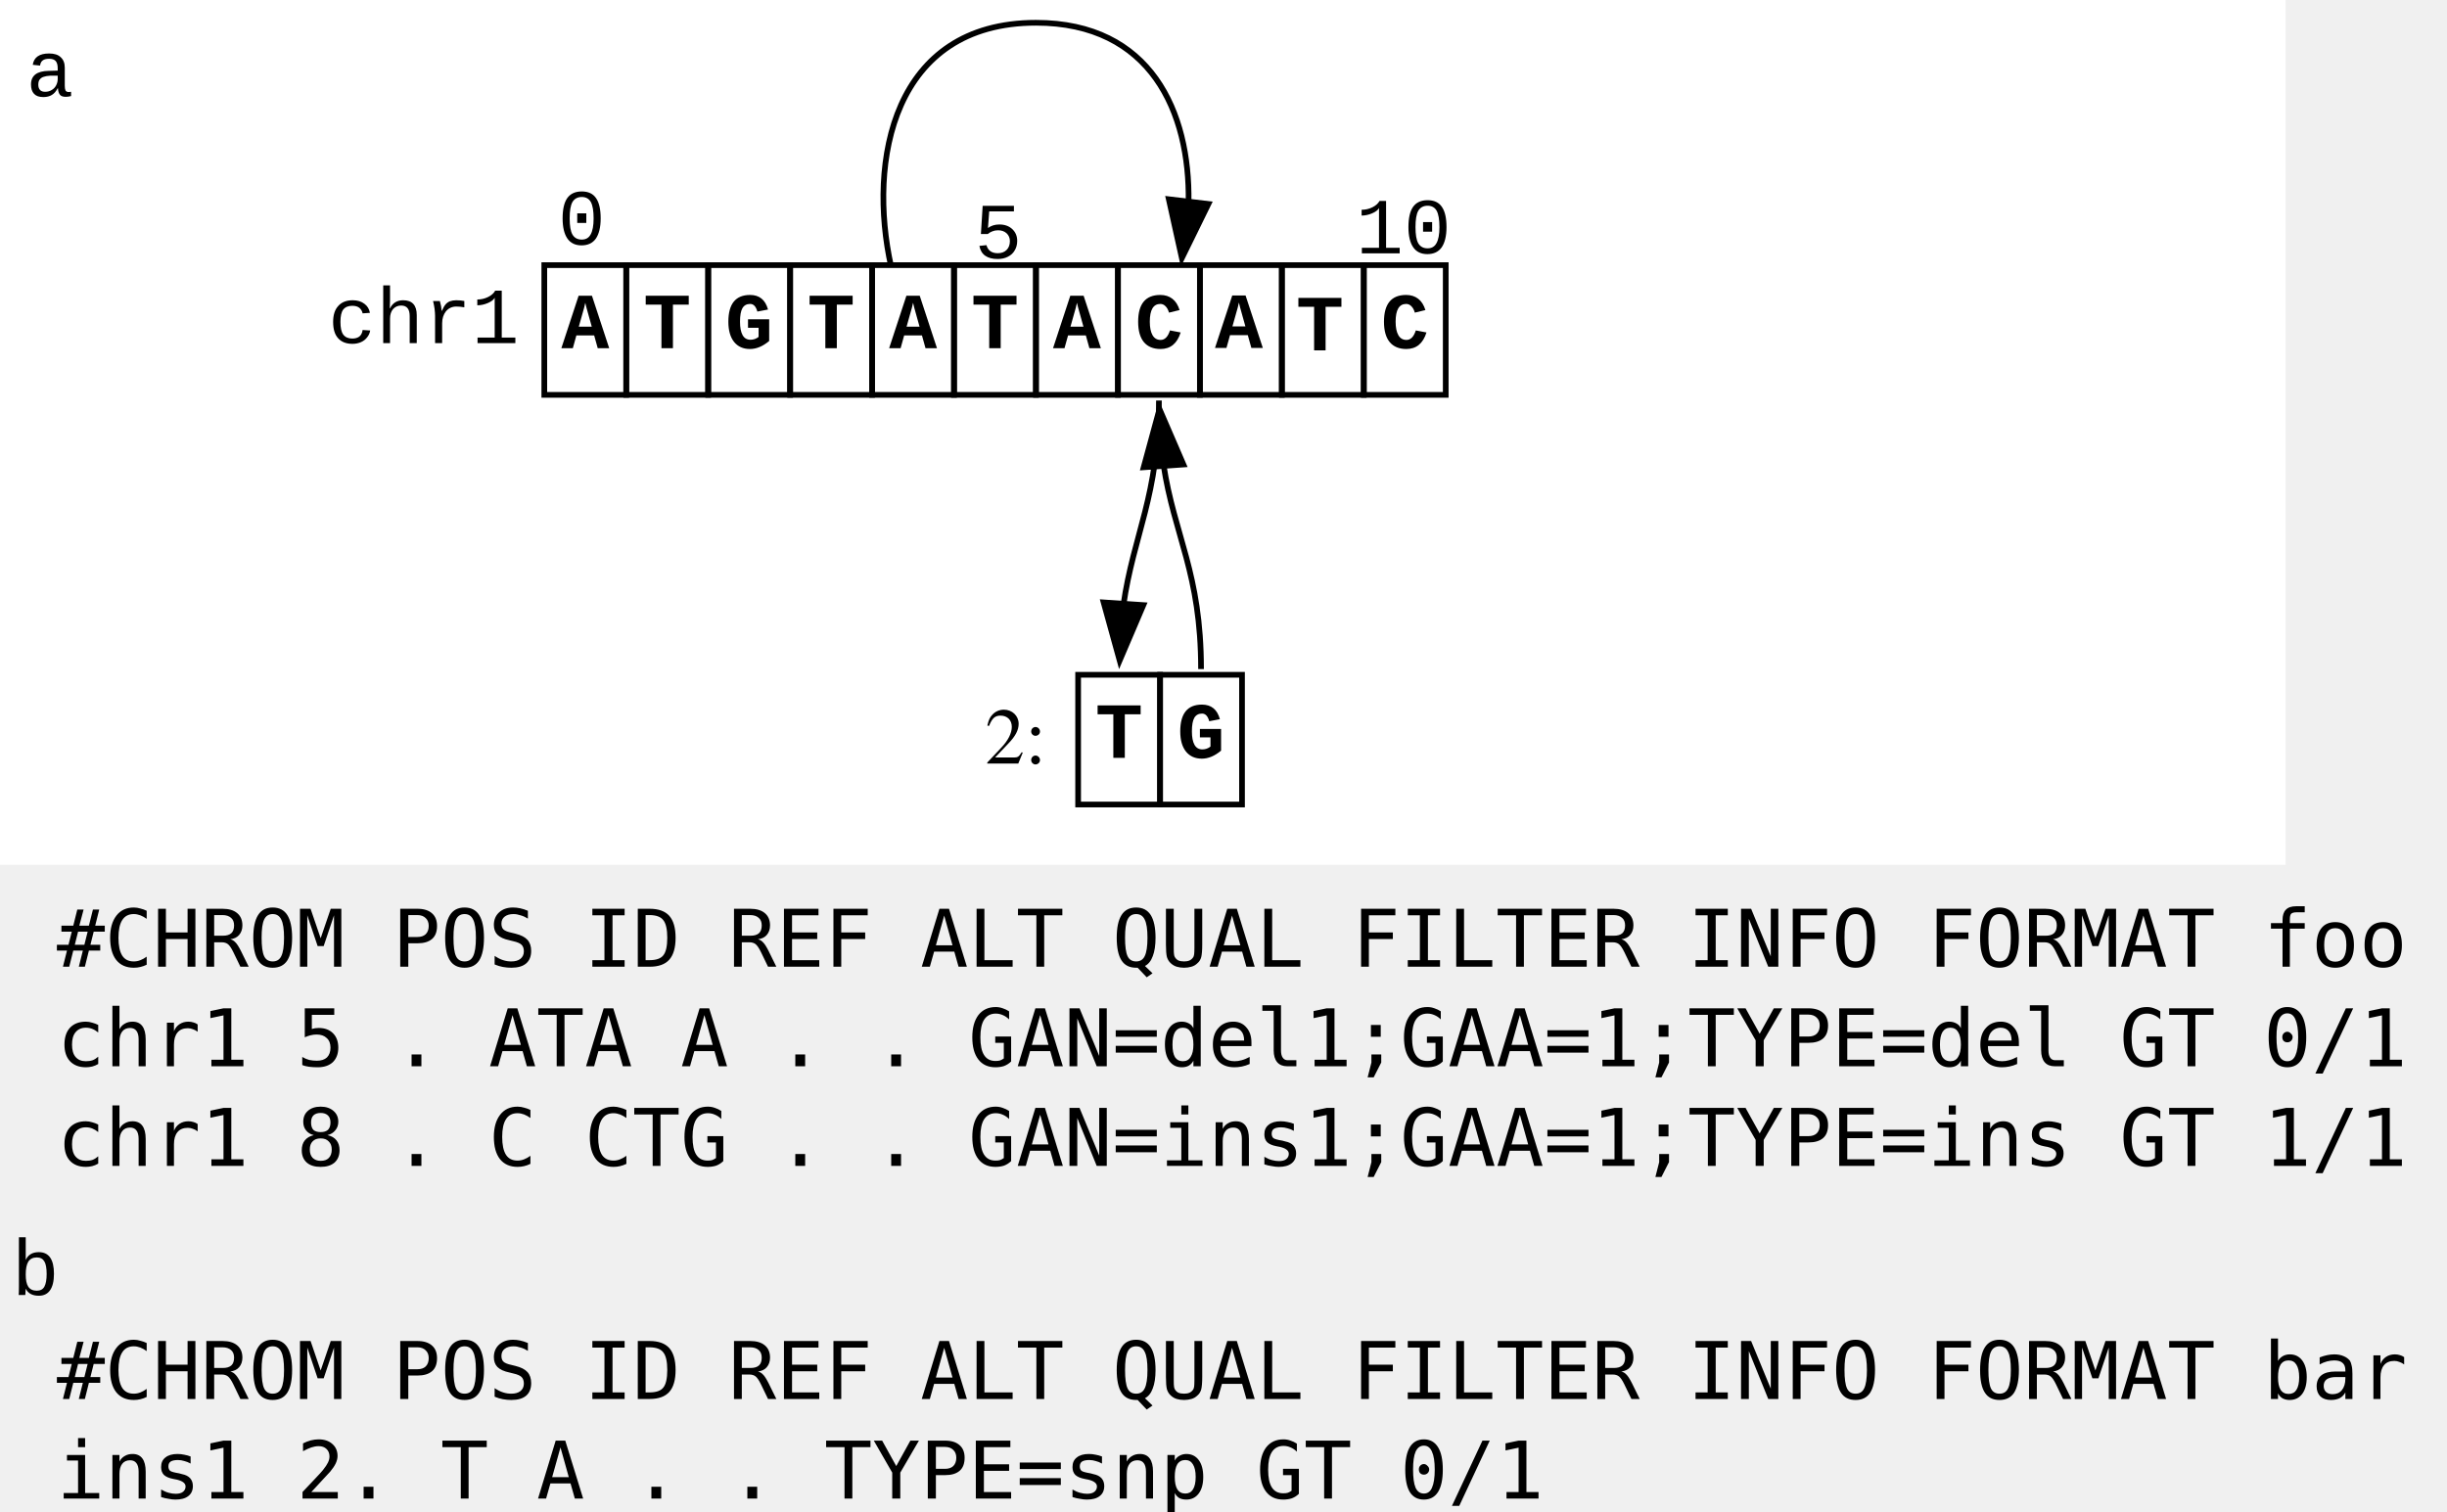
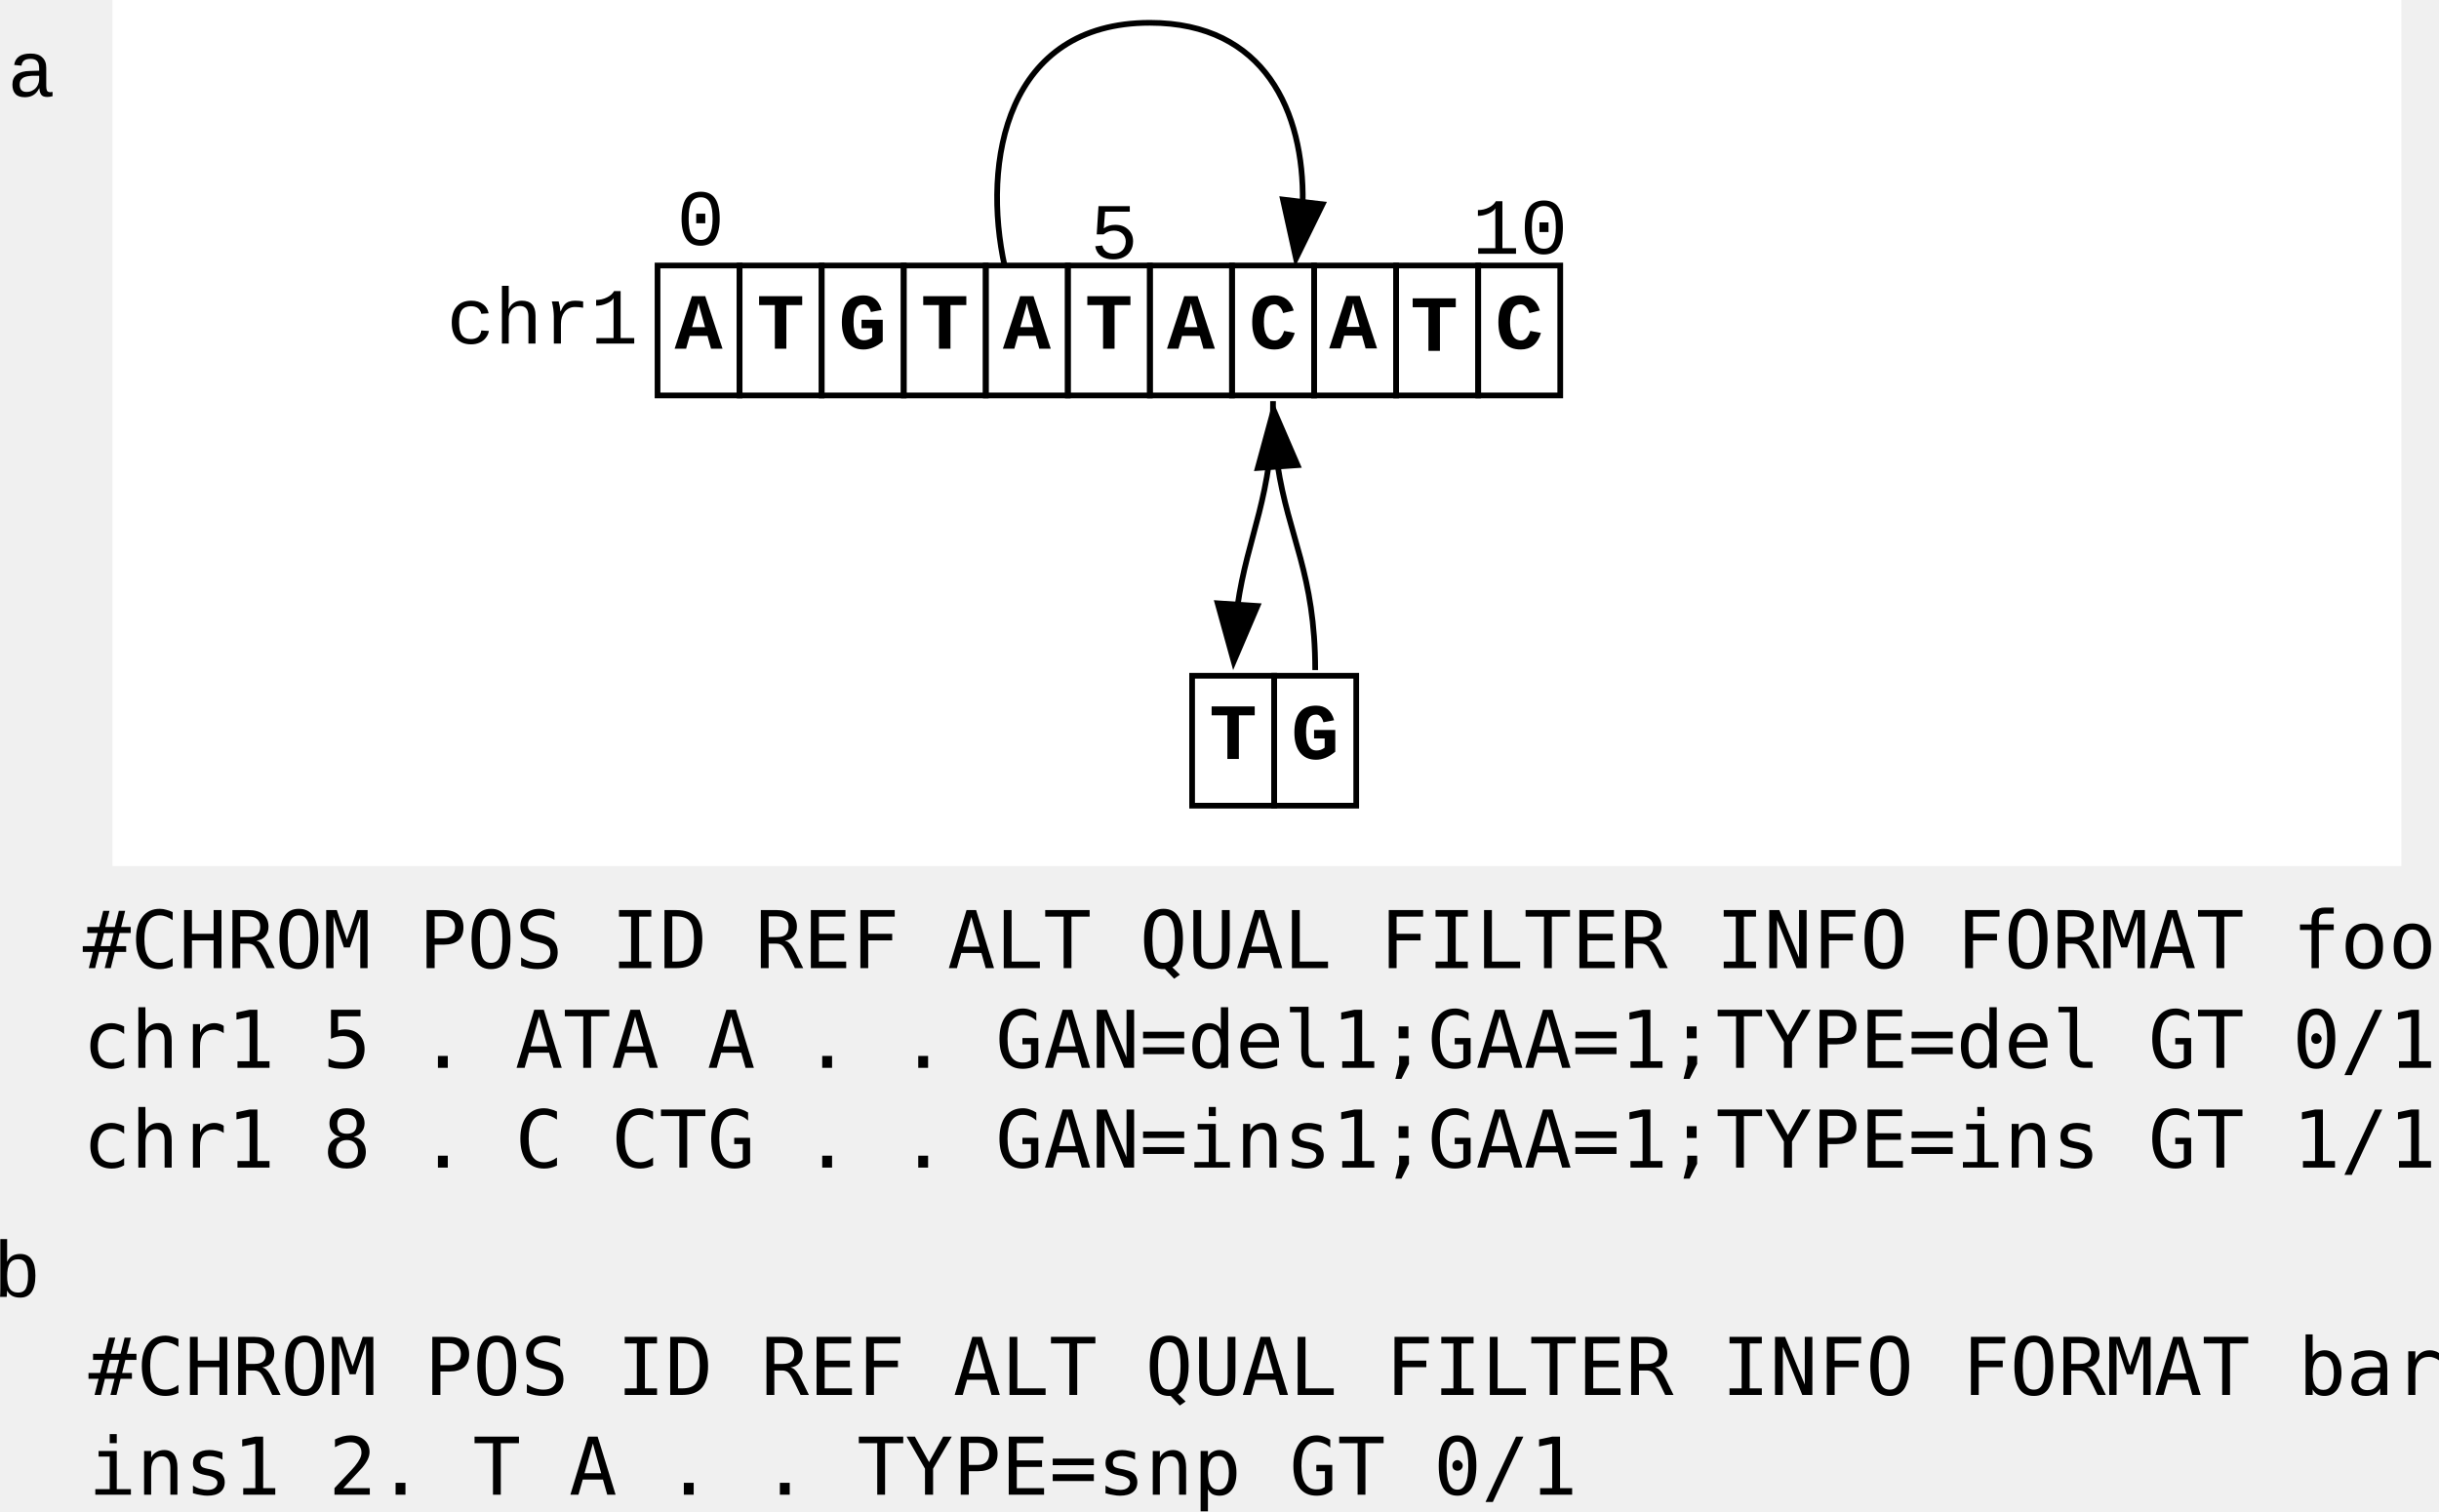
- <svg xmlns="http://www.w3.org/2000/svg" width="151.699mm" height="93.743mm" viewBox="0 0 151.699 93.743" version="1.1" id="svg1" xml:space="preserve">
+ <svg xmlns="http://www.w3.org/2000/svg" width="150.991mm" height="93.568mm" viewBox="0 0 150.991 93.568" version="1.1" id="svg1" xml:space="preserve">
  <defs id="defs1">
    <linearGradient id="swatch26">
      <stop style="stop-color:#000000;stop-opacity:1;" offset="0" id="stop27" />
    </linearGradient>
    <linearGradient id="swatch20">
      <stop style="stop-color:#000000;stop-opacity:1;" offset="0" id="stop20" />
    </linearGradient>
  </defs>
-   <g id="layer1" transform="translate(-12.52754,-29.57478)">
-     <g id="graph0" class="graph" transform="matrix(0.3527778,0,0,0.3527778,4.707764,61.4214)">
+   <g id="layer1" transform="translate(-13.68117,-29.57478)">
+     <g id="graph0" class="graph" transform="matrix(0.3527778,0,0,0.3527778,12.82447,61.4214)">
      <g id="node3" class="node" />
      <g id="edge2" class="edge" />
      <g id="graph0-4" class="graph" transform="translate(26.1663,57.72613)">
-         <polygon fill="#ffffff" stroke="none" points="-4,-148 397.66,-148 397.66,4 -4,4 " id="polygon1-0" />
+         <polygon fill="#ffffff" stroke="none" points="-4,4 -4,-148 397.66,-148 397.66,4 " id="polygon1-0" />
        <g id="node1" class="node" />
        <g id="node2" class="node">
-           <polygon fill="none" stroke="#000000" points="91.65,-101.4 106.05,-101.4 106.05,-78.6 91.65,-78.6 " id="polygon2" />
+           <polygon fill="none" stroke="#000000" points="91.65,-78.6 91.65,-101.4 106.05,-101.4 106.05,-78.6 " id="polygon2" />
          <text text-anchor="start" x="94.65" y="-86.8" font-family="'Courier New'" font-weight="bold" font-size="14px" id="text3">A</text>
-           <polygon fill="none" stroke="#000000" points="106.05,-101.4 120.45,-101.4 120.45,-78.6 106.05,-78.6 " id="polygon3" />
+           <polygon fill="none" stroke="#000000" points="106.05,-78.6 106.05,-101.4 120.45,-101.4 120.45,-78.6 " id="polygon3" />
          <text text-anchor="start" x="109.05" y="-86.8" font-family="'Courier New'" font-weight="bold" font-size="14px" id="text4">T</text>
-           <polygon fill="none" stroke="#000000" points="120.45,-101.4 134.85,-101.4 134.85,-78.6 120.45,-78.6 " id="polygon4" />
+           <polygon fill="none" stroke="#000000" points="120.45,-78.6 120.45,-101.4 134.85,-101.4 134.85,-78.6 " id="polygon4" />
          <text text-anchor="start" x="123.45" y="-86.8" font-family="'Courier New'" font-weight="bold" font-size="14px" id="text5">G</text>
-           <polygon fill="none" stroke="#000000" points="134.85,-101.4 149.25,-101.4 149.25,-78.6 134.85,-78.6 " id="polygon5" />
+           <polygon fill="none" stroke="#000000" points="134.85,-78.6 134.85,-101.4 149.25,-101.4 149.25,-78.6 " id="polygon5" />
          <text text-anchor="start" x="137.85" y="-86.8" font-family="'Courier New'" font-weight="bold" font-size="14px" id="text6">T</text>
-           <polygon fill="none" stroke="#000000" points="149.25,-101.4 163.65,-101.4 163.65,-78.6 149.25,-78.6 " id="polygon6" />
+           <polygon fill="none" stroke="#000000" points="149.25,-78.6 149.25,-101.4 163.65,-101.4 163.65,-78.6 " id="polygon6" />
          <text text-anchor="start" x="152.25" y="-86.8" font-family="'Courier New'" font-weight="bold" font-size="14px" id="text7">A</text>
-           <polygon fill="none" stroke="#000000" points="163.65,-101.4 178.05,-101.4 178.05,-78.6 163.65,-78.6 " id="polygon7" />
+           <polygon fill="none" stroke="#000000" points="163.65,-78.6 163.65,-101.4 178.05,-101.4 178.05,-78.6 " id="polygon7" />
          <text text-anchor="start" x="166.65" y="-86.8" font-family="'Courier New'" font-weight="bold" font-size="14px" id="text8">T</text>
-           <polygon fill="none" stroke="#000000" points="178.05,-101.4 192.46,-101.4 192.46,-78.6 178.05,-78.6 " id="polygon8" />
+           <polygon fill="none" stroke="#000000" points="178.05,-78.6 178.05,-101.4 192.46,-101.4 192.46,-78.6 " id="polygon8" />
          <text text-anchor="start" x="181.05" y="-86.8" font-family="'Courier New'" font-weight="bold" font-size="14px" id="text9">A</text>
          <text text-anchor="start" x="209.512" y="-86.846" font-family="'Courier New'" font-weight="bold" font-size="14px" id="text9-0">A</text>
-           <polygon fill="none" stroke="#000000" points="192.46,-101.4 206.86,-101.4 206.86,-78.6 192.46,-78.6 " id="polygon9" />
+           <polygon fill="none" stroke="#000000" points="192.46,-78.6 192.46,-101.4 206.86,-101.4 206.86,-78.6 " id="polygon9" />
          <text text-anchor="start" x="195.46" y="-86.8" font-family="'Courier New'" font-weight="bold" font-size="14px" id="text10">C</text>
-           <polygon fill="none" stroke="#000000" points="206.86,-101.4 221.26,-101.4 221.26,-78.6 206.86,-78.6 " id="polygon10" />
-           <polygon fill="none" stroke="#000000" points="221.26,-101.4 235.66,-101.4 235.66,-78.6 221.26,-78.6 " id="polygon11" />
-           <polygon fill="none" stroke="#000000" points="235.66,-101.4 250.06,-101.4 250.06,-78.6 235.66,-78.6 " id="polygon12" />
+           <polygon fill="none" stroke="#000000" points="206.86,-78.6 206.86,-101.4 221.26,-101.4 221.26,-78.6 " id="polygon10" />
+           <polygon fill="none" stroke="#000000" points="221.26,-78.6 221.26,-101.4 235.66,-101.4 235.66,-78.6 " id="polygon11" />
+           <polygon fill="none" stroke="#000000" points="235.66,-78.6 235.66,-101.4 250.06,-101.4 250.06,-78.6 " id="polygon12" />
          <text text-anchor="start" x="238.66" y="-86.8" font-family="'Courier New'" font-weight="bold" font-size="14px" id="text13">C</text>
        </g>
        <g id="edge1" class="edge" />
        <g id="edge5" class="edge">
          <path fill="none" stroke="#000000" d="m 152.6,-101.13 c -4.16,-18.65 0.35,-42.87 25.45,-42.87 20.21,0 27.07,15.69 26.82,31.53" id="path19" />
          <polygon fill="#000000" stroke="#000000" points="208.35,-112.15 203.69,-102.64 201.4,-112.98 " id="polygon19" />
        </g>
        <g id="node3-3" class="node" />
        <g id="edge2-8" class="edge" />
        <g id="node4" class="node">
-           <text text-anchor="start" x="169.07" y="-13.8" font-family="Times, serif" font-size="14px" id="text22">2:</text>
-           <polygon fill="none" stroke="#000000" points="185.46,-29.4 199.86,-29.4 199.86,-6.6 185.46,-6.6 " id="polygon22" />
+           <polygon fill="none" stroke="#000000" points="185.46,-6.6 185.46,-29.4 199.86,-29.4 199.86,-6.6 " id="polygon22" />
          <text text-anchor="start" x="188.46" y="-14.8" font-family="'Courier New'" font-weight="bold" font-size="14px" id="text23">T</text>
-           <polygon fill="none" stroke="#000000" points="199.86,-29.4 214.26,-29.4 214.26,-6.6 199.86,-6.6 " id="polygon23" />
+           <polygon fill="none" stroke="#000000" points="199.86,-6.6 199.86,-29.4 214.26,-29.4 214.26,-6.6 " id="polygon23" />
          <text text-anchor="start" x="202.86" y="-14.8" font-family="'Courier New'" font-weight="bold" font-size="14px" id="text24">G</text>
        </g>
        <g id="edge3" class="edge">
          <path fill="none" stroke="#000000" d="m 199.66,-77.6 c 0,16.9 -4.45,23.37 -6.25,36.03" id="path24" />
          <polygon fill="#000000" stroke="#000000" points="196.92,-41.65 192.76,-31.91 189.94,-42.12 " id="polygon24" />
        </g>
        <g id="edge4" class="edge">
          <path fill="none" stroke="#000000" d="m 207.06,-30.4 c 0,-16.92 -4.7,-23.36 -6.61,-36.03" id="path25" />
          <polygon fill="#000000" stroke="#000000" points="196.98,-65.87 199.76,-76.09 203.96,-66.36 " id="polygon25" />
        </g>
      </g>
      <text text-anchor="start" x="249.912" y="-28.696" font-family="'Courier New'" font-weight="bold" font-size="14px" id="text8-4">T</text>
      <text xml:space="preserve" style="font-size:10px;font-family:'Courier New';-inkscape-font-specification:'Courier New';text-align:start;writing-mode:lr-tb;direction:ltr;text-anchor:start;fill:none;stroke-width:0.75" x="24.62" y="79.745" id="text27">
        <tspan id="tspan27" style="font-style:normal;font-variant:normal;font-weight:normal;font-stretch:normal;font-family:Monospace;-inkscape-font-specification:Monospace;stroke-width:0.75" x="24.62" y="79.745">#CHROM	POS	ID	REF	ALT	QUAL	FILTER	INFO	FORMAT	foo</tspan>
        <tspan style="font-style:normal;font-variant:normal;font-weight:normal;font-stretch:normal;font-family:Monospace;-inkscape-font-specification:Monospace;stroke-width:0.75" x="24.62" y="92.295" id="tspan28">chr1	5	.	ATA	A	1611.92	.	GAN=del1;GAA=1;TYPE=del	GT	0/1</tspan>
        <tspan style="font-style:normal;font-variant:normal;font-weight:normal;font-stretch:normal;font-family:Monospace;-inkscape-font-specification:Monospace;stroke-width:0.75" x="24.62" y="104.845" id="tspan29">chr1	8	.	C	CTG	1611.92	.	GAN=ins1;GAA=1;TYPE=ins	GT	1/1</tspan>
        <tspan style="font-style:normal;font-variant:normal;font-weight:normal;font-stretch:normal;font-family:Monospace;-inkscape-font-specification:Monospace;stroke-width:0.75" x="24.62" y="117.396" id="tspan30" />
      </text>
    </g>
-     <text text-anchor="start" x="32.869" y="50.847" font-family="'Courier New'" font-size="4.939px" id="text11-0-6-5-2-7" style="stroke-width:0.353">chr1</text>
+     <text text-anchor="start" x="41.336" y="50.847" font-family="'Courier New'" font-size="4.939px" id="text11-0-6-5-2-7" style="stroke-width:0.353">chr1</text>
    <text text-anchor="start" x="14.138" y="35.547" font-family="'Courier New'" font-size="4.939px" id="text11-0-6-5-2-7-30" style="stroke-width:0.353">a</text>
-     <text text-anchor="start" x="16.056" y="89.513" font-family="'Courier New'" font-size="4.939px" id="text11-0-6-5-2-7-1" style="font-style:normal;font-variant:normal;font-weight:normal;font-stretch:normal;font-family:Monospace;-inkscape-font-specification:Monospace;stroke-width:0.353">
-       <tspan x="16.056" y="89.513" id="tspan34">#CHROM POS ID REF ALT QUAL FILTER INFO FORMAT foo</tspan>
-       <tspan x="16.056" y="95.687" id="tspan37">chr1 5 . ATA A . . GAN=del1;GAA=1;TYPE=del GT 0/1</tspan>
-       <tspan x="16.056" y="101.861" id="tspan38">chr1 8 . C CTG . . GAN=ins1;GAA=1;TYPE=ins GT 1/1</tspan>
-       <tspan x="16.056" y="108.034" id="tspan39" />
+     <text text-anchor="start" x="18.806" y="89.513" font-family="'Courier New'" font-size="4.939px" id="text11-0-6-5-2-7-1" style="font-style:normal;font-variant:normal;font-weight:normal;font-stretch:normal;font-family:Monospace;-inkscape-font-specification:Monospace;stroke-width:0.353">
+       <tspan x="18.806" y="89.513" id="tspan34">#CHROM POS ID REF ALT QUAL FILTER INFO FORMAT foo</tspan>
+       <tspan x="18.806" y="95.687" id="tspan37">chr1 5 . ATA A . . GAN=del1;GAA=1;TYPE=del GT 0/1</tspan>
+       <tspan x="18.806" y="101.861" id="tspan38">chr1 8 . C CTG . . GAN=ins1;GAA=1;TYPE=ins GT 1/1</tspan>
+       <tspan x="18.806" y="108.034" id="tspan39" />
    </text>
-     <text text-anchor="start" x="16.056" y="116.317" font-family="'Courier New'" font-size="4.939px" id="text11-0-6-5-2-7-1-1" style="font-style:normal;font-variant:normal;font-weight:normal;font-stretch:normal;font-family:Monospace;-inkscape-font-specification:Monospace;stroke-width:0.353">
-       <tspan x="16.056" y="116.317" id="tspan34-7">#CHROM POS ID REF ALT QUAL FILTER INFO FORMAT bar</tspan>
-       <tspan x="16.056" y="122.49" id="tspan38-4">ins1 2. T A . . TYPE=snp GT 0/1</tspan>
-       <tspan x="16.056" y="128.664" id="tspan39-1" />
+     <text text-anchor="start" x="19.16" y="115.942" font-family="'Courier New'" font-size="4.939px" id="text11-0-6-5-2-7-1-1" style="font-style:normal;font-variant:normal;font-weight:normal;font-stretch:normal;font-family:Monospace;-inkscape-font-specification:Monospace;stroke-width:0.353">
+       <tspan x="19.16" y="115.942" id="tspan34-7">#CHROM POS ID REF ALT QUAL FILTER INFO FORMAT bar</tspan>
+       <tspan x="19.16" y="122.116" id="tspan38-4">ins1 2. T A . . TYPE=snp GT 0/1</tspan>
+       <tspan x="19.16" y="128.289" id="tspan39-1" />
    </text>
-     <text text-anchor="start" x="47.111" y="44.742" font-family="'Courier New'" font-size="4.939px" id="text11-0-6-5-2-7-3" style="stroke-width:0.353">0</text>
-     <g id="g1" transform="translate(25.82214,0.8447963)">
-       <text text-anchor="start" x="47.111" y="44.742" font-family="'Courier New'" font-size="4.939px" id="text11-0-6-5-2-7-3-7" style="stroke-width:0.353">5</text>
+     <text text-anchor="start" x="55.577" y="44.742" font-family="'Courier New'" font-size="4.939px" id="text11-0-6-5-2-7-3" style="stroke-width:0.353">0</text>
+     <g id="g1" transform="translate(21.35758,0.8447963)">
+       <text text-anchor="start" x="59.811" y="44.742" font-family="'Courier New'" font-size="4.939px" id="text11-0-6-5-2-7-3-7" style="stroke-width:0.353">5</text>
      <g id="g1-2" transform="translate(25.66458,-0.5291673)">
-         <text text-anchor="start" x="45.092" y="44.966" font-family="'Courier New'" font-size="4.939px" id="text11-0-6-5-2-7-3-4" style="stroke-width:0.353">10</text>
+         <text text-anchor="start" x="57.792" y="44.966" font-family="'Courier New'" font-size="4.939px" id="text11-0-6-5-2-7-3-4" style="stroke-width:0.353">10</text>
      </g>
    </g>
    <g id="g1-7" transform="translate(-19.6196,59.02128)">
      <text text-anchor="start" x="32.869" y="50.847" font-family="'Courier New'" font-size="4.939px" id="text11-0-6-5-2-7-5" style="stroke-width:0.353">b</text>
    </g>
  </g>
</svg>
